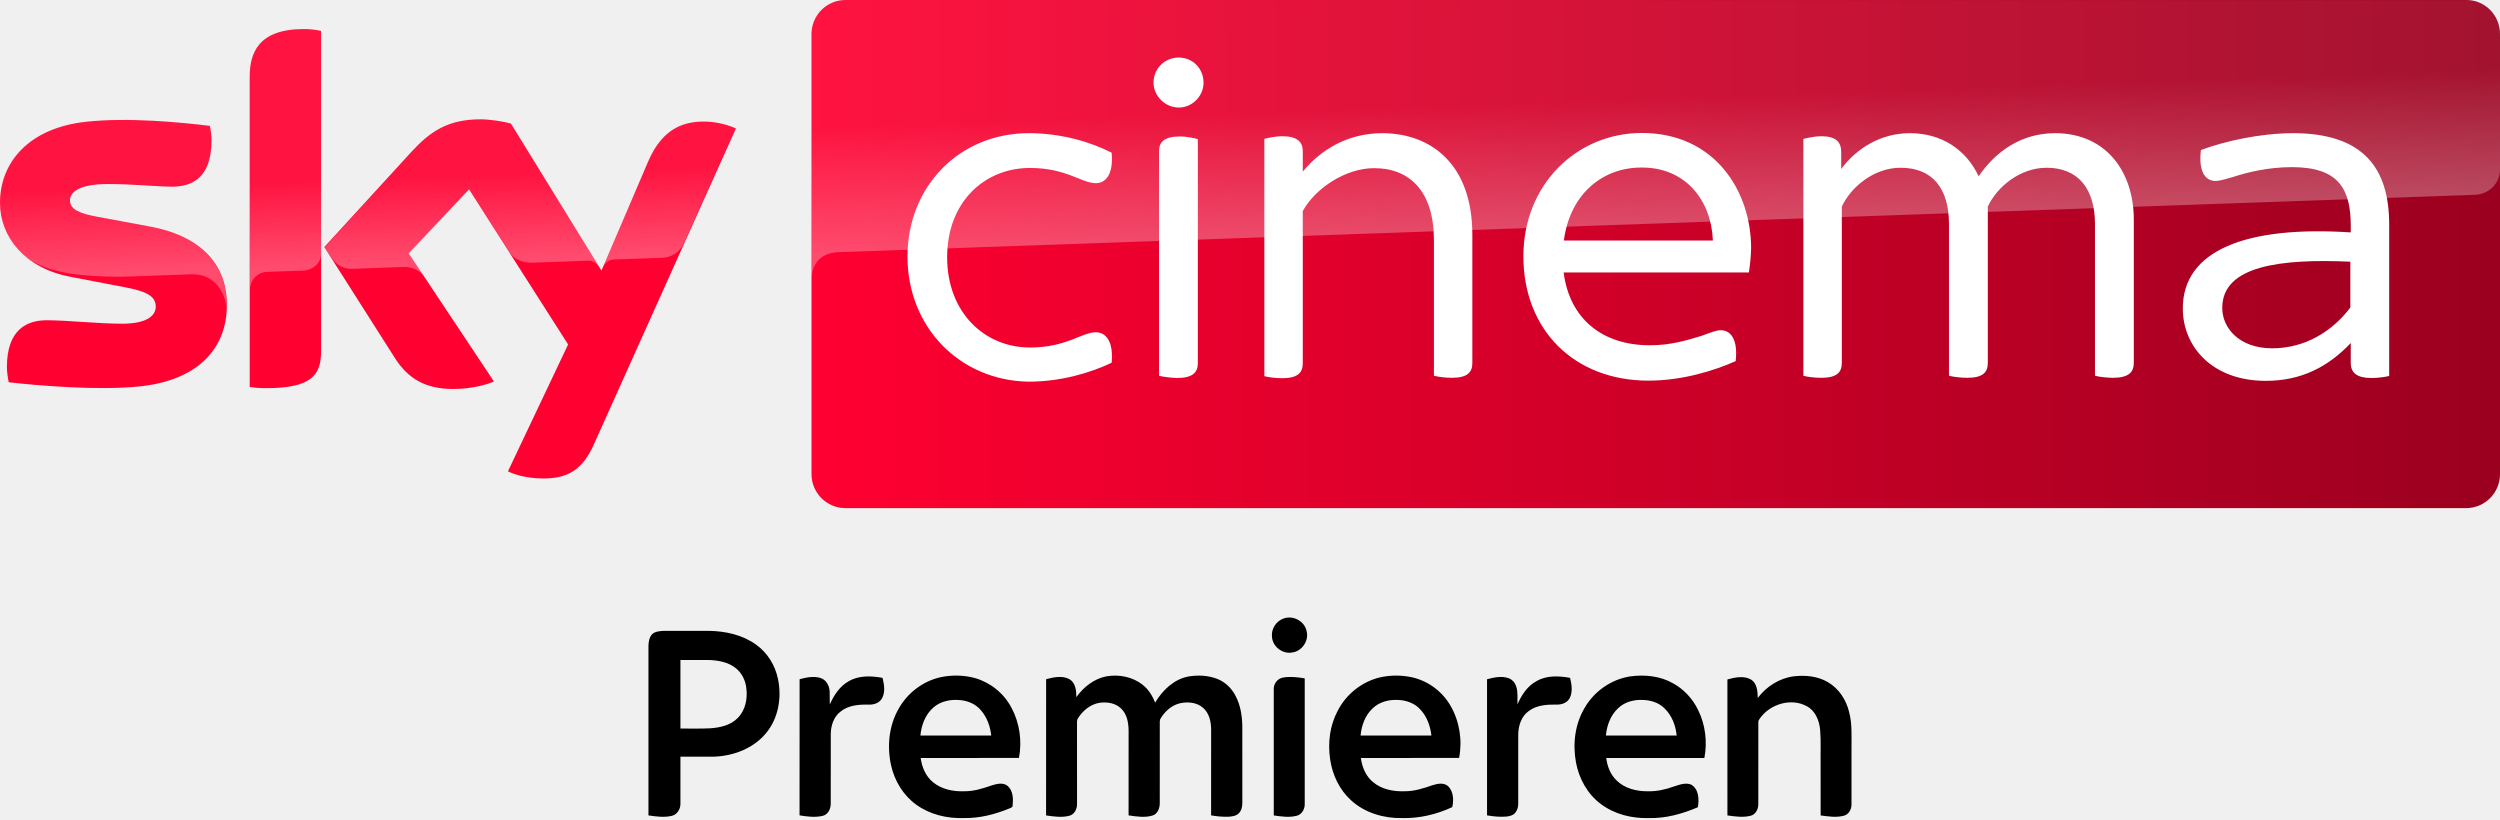
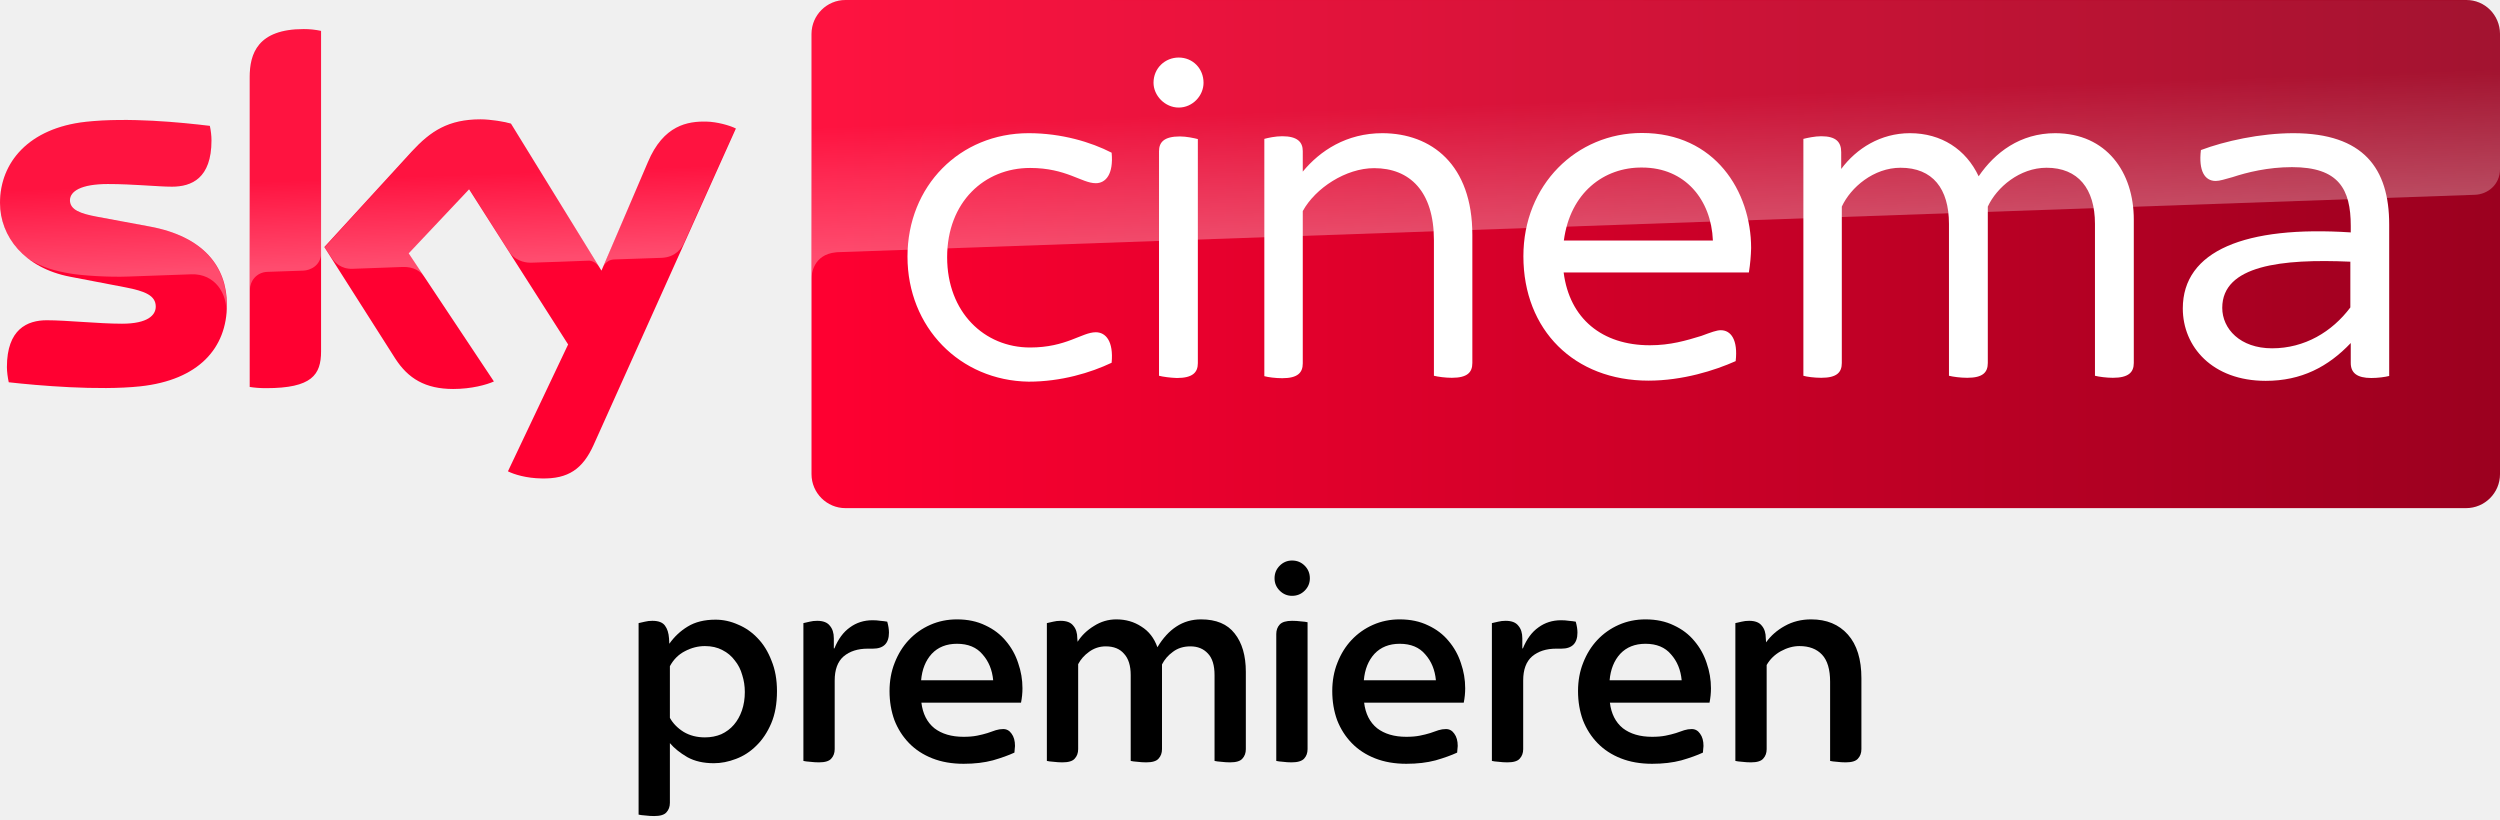
- <svg xmlns="http://www.w3.org/2000/svg" viewBox="0 0 801.08 262.5">
+ <svg xmlns="http://www.w3.org/2000/svg" xmlns:xlink="http://www.w3.org/1999/xlink" viewBox="0 0 801.08 262.5">
  <g transform="translate(26.208 .743)">
    <g transform="matrix(.65155 0 0 .65155 -36.04599 -108.1837)">
      <path d="M126.7 314.7c0 21.5-14 37.1-42.6 40.2-20.6 2.2-50.5-.4-64.7-2-.5-2.3-.9-5.2-.9-7.5 0-18.7 10.1-23 19.6-23 9.9 0 25.5 1.7 37 1.7 12.8 0 16.6-4.3 16.6-8.4 0-5.4-5.1-7.6-15-9.5L49.6 301c-22.5-4.3-34.5-19.8-34.5-36.3 0-20 14.2-36.8 42.2-39.9 21.1-2.3 46.9.3 61 2 .5 2.4.8 4.7.8 7.2 0 18.7-9.9 22.7-19.4 22.7-7.3 0-18.6-1.3-31.6-1.3-13.2 0-18.6 3.6-18.6 8 0 4.7 5.2 6.6 13.4 8.1l25.8 4.8c26.6 4.9 38 19.9 38 38.4m46.3 23c0 11.5-4.5 18.1-27 18.1-3 0-5.6-.2-8.1-.6V202.9c0-11.6 3.9-23.7 26.6-23.7 2.9 0 5.8.3 8.5.9zm91.9 59c3 1.5 9 3.4 16.6 3.5 13.1.3 20.2-4.7 25.5-16.4l70-155.7c-2.9-1.5-9.3-3.3-14.5-3.4-9-.2-21.1 1.6-28.8 20L310.9 298l-44.5-72.3c-2.9-.9-9.9-2.1-15-2.1-15.8 0-24.5 5.8-33.6 15.6l-43.2 47.2 34.8 54.7c6.4 10 14.9 15.1 28.6 15.1 9 0 16.5-2.1 20-3.7l-41.9-63 29.7-31.5 48.7 76.3z" fill="#ff0031" />
      <linearGradient id="A" x1="414.37" x2="1244.631" y1="289.839" y2="289.839" gradientUnits="userSpaceOnUse">
        <stop stop-color="#ff0031" offset="0" />
        <stop stop-color="#9b001f" offset="1" />
      </linearGradient>
      <path d="M1228 164.9H430.9c-9.2 0-16.7 7.5-16.7 16.7v216.5c0 9.2 7.5 16.7 16.7 16.7h797c9.2 0 16.7-7.5 16.7-16.7V181.5c-.1-9.2-7.4-16.6-16.6-16.6" fill="url(#A)" />
      <linearGradient id="B" x1="197.483" x2="194.588" y1="295.135" y2="212.243" gradientUnits="userSpaceOnUse">
        <stop stop-color="#fff" offset="0" />
        <stop stop-color="#fff" stop-opacity=".25" offset=".515" />
      </linearGradient>
      <path d="M138 202.9v104.5c0-4.2 3.2-8.6 8.6-8.8l17.6-.6c3.5-.1 8.8-2.5 8.9-8.9v-109c-2.7-.6-5.6-.9-8.5-.9-22.7.1-26.6 12.1-26.6 23.7m80 36.4l-43.2 47.2 3.5 5.4c1.5 2 4.4 5.4 10.2 5.2l24.6-.9c5.4-.2 8.8 2.1 10.9 4.9l-7.7-11.6L246 258l19.9 31.3c3.6 4.7 9 4.8 10.2 4.8 1 0 27.2-.9 28.3-1 1.8-.1 3.9.9 5.5 3.2l-43.3-70.4c-2.9-.9-9.9-2.1-15-2.1-15.8-.1-24.5 5.6-33.6 15.5M57.3 224.8c-28 3.1-42.2 19.8-42.2 39.9 0 10.3 4.7 20.2 13.7 27.3 6.8 4.5 13.8 6.2 20.7 7.4 5.7 1 19 1.9 28.9 1.5l30.8-1.1c11.6-.4 17.8 9.5 17.2 19.4v-.5c.1-1.3.2-2.6.2-3.9 0-18.5-11.4-33.6-37.9-38.5l-25.8-4.8c-8.3-1.4-13.4-3.4-13.4-8.1 0-4.4 5.5-8.1 18.6-8.1 13 0 24.3 1.3 31.6 1.3 9.5 0 19.4-4 19.4-22.7 0-2.5-.3-4.8-.8-7.2-10.1-1.2-26.3-2.9-42.4-2.9-6.3.1-12.6.4-18.6 1m276.2 19.9l-22.1 52.1c0-.1 1.4-4.1 5.7-4.3l23.4-.8c7.1-.3 9.9-5.1 10.7-6.7l25.6-57.1c-2.9-1.5-9.3-3.3-14.5-3.4h-1.1c-8.9.1-20.3 2.5-27.7 20.2" fill="url(#B)" opacity=".3" enable-background="new" />
      <linearGradient id="C" x1="830.555" x2="826.25" y1="276.73" y2="153.473" gradientUnits="userSpaceOnUse">
        <stop stop-color="#fff" offset="0" />
        <stop stop-color="#fff" stop-opacity=".25" offset=".515" />
      </linearGradient>
      <path d="M430.9 164.9c-9.2 0-16.7 7.5-16.7 16.7v120.2c0-1.8.7-11.7 12-12.8 0 0 .6-.1 1.6-.1l804.4-28.2c6.3-.2 12.4-4.9 12.4-12.7v-66.3c0-9.2-7.5-16.7-16.7-16.7z" fill="url(#C)" opacity=".3" enable-background="new" />
      <g fill="#fff">
        <path d="M1190.1 275.3v74.5c-2 .5-5.4 1-8.8 1-7 0-10.1-2.5-10.1-7.4v-9.8c-11.1 11.7-24.3 18.6-41.8 18.6-26.3 0-40.8-16.8-40.8-35.6 0-28.4 30.7-40.8 82.6-37.4V276c0-18.1-5.9-28.9-28.9-28.9-11.9 0-22.2 2.6-29.2 4.9-3.6 1-6.4 1.9-8.3 1.9-5.4 0-8.5-4.9-7.3-15.2 11.7-4.4 29.2-8.3 45.6-8.3 34.3.1 47 17.2 47 44.9m-19.1 40.8v-22.5c-33.8-1.5-63 1.8-63 22.7 0 10.3 8.8 19.9 24.5 19.9 16 0 29.5-8.1 38.5-20.1m-709.6-25c0-34.8 25.8-60.7 59.6-60.7 16.2 0 30.7 4.4 40.8 9.6 1 10.6-2.9 15-7.8 15-6.9 0-14.5-7.5-32.3-7.5-22.5 0-40.8 16.8-40.8 43.9s18.3 44.4 40.8 44.4c17.8 0 25.5-7.5 32.3-7.5 4.9 0 8.8 4.4 7.8 15-10.3 4.9-24.8 9.3-40.8 9.3-33.8-.5-59.6-26.7-59.6-61.5m413.8 7.8h-91.1c2.9 22.7 18.9 35.8 42.4 35.8 10.1 0 17.8-2.3 25.3-4.6 4.9-1.8 7.5-2.8 9.6-2.8 4.9 0 8.5 4.6 7.3 15.2-10.3 4.6-26.1 9.6-42.9 9.6-36.4 0-61.5-24.8-61.5-61.2 0-35.1 26.1-60.6 58.3-60.6 35.9 0 53.7 28.7 53.7 56.6-.1 3.7-.4 7.6-1.1 12m-91-15.7h73.3c-.8-20.1-13.7-35.9-34.8-35.9-18.8-.2-35.4 12.4-38.5 35.9m-201.8-77.6c0-7.2 5.7-12.4 12.4-12.4 6.9 0 12.2 5.4 12.2 12.4 0 6.4-5.4 12.2-12.2 12.2s-12.4-5.9-12.4-12.2m2.7 144.1V239.3c0-4.4 2.4-7.3 10.3-7.3 3.1 0 6.9.8 8.8 1.3v110.2c0 4.6-2.6 7.3-10.3 7.3-3.2-.1-6.9-.6-8.8-1.1" />
        <path d="M1064.5 272.9v70.5c0 4.6-2.6 7.3-10.3 7.3-3.1 0-6.9-.5-8.8-1V275c0-17.3-8.3-27.6-23.8-27.6-13.2 0-24.5 9.6-28.9 19.1v76.9c0 4.6-2.4 7.3-10.1 7.3-3.4 0-7-.5-9-1V275c0-17.3-8-27.6-23.8-27.6-13.2 0-24.5 9.6-28.9 19.1v76.9c0 4.6-2.4 7.3-10.1 7.3-3.4 0-7.2-.5-8.8-1V233.2c2-.5 5.7-1.3 8.8-1.3 7.3 0 9.8 2.9 9.8 7.8v8.3c7.5-10.1 19.4-17.6 33.8-17.6 15.5 0 27.6 8 33.8 21.2 8-11.7 20.4-21.2 37.7-21.2 25.2.1 38.6 19.2 38.6 42.5m-325.3 7.5v63c0 4.6-2.4 7.3-10.1 7.3-3.1 0-6.9-.5-8.8-1V283c0-24-11.9-35.4-29.4-35.4-13.9 0-28.9 9.8-35.1 21.1v74.9c0 4.6-2.5 7.3-10.1 7.3-3.4 0-7-.5-8.8-1V233.2c1.8-.5 5.4-1.3 8.8-1.3 7.5 0 10.1 2.9 10.1 7.3v10.1c8.5-10.3 21.5-18.9 39.2-18.9 24.1.1 44.2 15.4 44.2 50" />
      </g>
    </g>
-     <path d="M537.041 222.893c2.762-3.656 6.93-6.329 11.51-6.92 3.712-.429 7.665-.073 10.942 1.858 3.537 2.043 5.917 5.722 6.831 9.655 1 3.732.716 7.619.752 11.437l-.004 18.192c-.02 1.485-.878 3.125-2.406 3.511-2.442.67-5.016.248-7.481-.076l-.01-16.334c-.066-3.716.155-7.441-.158-11.143-.271-2.937-1.531-6.078-4.263-7.52-5.026-2.762-11.744-.7-14.994 3.848-.244.379-.574.766-.538 1.244l-.017 26.454c-.02 1.528-.914 3.191-2.495 3.561-2.425.61-4.963.224-7.398-.115l-.004-43.574c2.429-.67 5.237-1.27 7.566.026 1.967 1.234 2.112 3.808 2.165 5.897zm-55.445 3.126c3.061-5.291 8.557-9.109 14.612-10.028 4.634-.618 9.581-.142 13.693 2.228 3.474 1.894 6.263 4.934 7.988 8.481 2.366 4.73 3.031 10.256 2.043 15.435-10.484-.004-20.967-.004-31.448 0 .321 2.631 1.312 5.275 3.256 7.139 2.601 2.631 6.445 3.573 10.047 3.527 2.882.083 5.728-.559 8.425-1.547 1.765-.565 3.764-1.345 5.576-.539 2.386 1.491 2.485 4.72 2.052 7.208-4.971 2.115-10.305 3.622-15.755 3.467-5.407.162-10.979-1.22-15.342-4.511-4.273-3.176-7.007-8.134-7.959-13.326-1.091-5.926-.331-12.321 2.813-17.533m10.725.142c-2.442 2.251-3.652 5.533-3.946 8.782l22.673-.004c-.311-3.209-1.534-6.425-3.883-8.696-1.907-1.95-4.723-2.707-7.384-2.713-2.69-.056-5.486.744-7.46 2.631zm-42.033-9.252c2.181-.582 4.538-1.107 6.752-.393 1.259.377 2.188 1.467 2.591 2.694.618 1.844.331 3.824.41 5.731 1.302-2.961 3.17-5.876 6.111-7.436 3.242-1.874 7.175-1.702 10.738-1.044.509 2.013.856 4.25.017 6.22-.681 1.636-2.545 2.403-4.221 2.347-3.057-.043-6.369.102-8.924 1.996-2.472 1.656-3.444 4.743-3.477 7.595l-.004 22.137c.013 1.028-.258 2.076-.912 2.882-.668.886-1.828 1.157-2.872 1.272-2.076.185-4.164-.043-6.21-.38V216.91zm-34.327-.595c3.444-.783 7.076-.754 10.52.017a19.24 19.24 0 0 1 12.097 9.056c2.902 5.001 3.847 11.075 2.756 16.744-10.494.004-20.991-.004-31.484.004.393 2.918 1.59 5.857 3.926 7.747 2.76 2.31 6.491 3.044 10.008 2.915 3.094.05 6.065-.902 8.95-1.91 1.643-.519 3.758-.982 5.143.35 1.686 1.712 1.785 4.488 1.253 6.656-4.997 2.31-10.513 3.646-16.04 3.497-5.9.126-12.011-1.669-16.403-5.721-3.725-3.368-5.966-8.167-6.676-13.098-.77-5.222-.136-10.748 2.366-15.445 2.677-5.344 7.76-9.426 13.584-10.811m-2.281 9.872c-2.429 2.244-3.622 5.516-3.913 8.752l22.693.004c-.337-3.001-1.391-5.992-3.451-8.246-1.874-2.155-4.786-3.146-7.585-3.166-2.786-.099-5.691.707-7.744 2.657zm-28.688-9.833c2.277-.38 4.611-.102 6.875.268v40.154c.079 1.633-.853 3.421-2.512 3.864-2.423.644-4.971.264-7.407-.093l-.004-40.474c-.066-1.772 1.272-3.467 3.047-3.718zm.198-18.945c3.011-1.031 6.637.886 7.271 4.049.863 3.12-1.54 6.59-4.753 6.891-3.07.516-6.233-2.016-6.339-5.143-.264-2.515 1.438-5.02 3.821-5.797zm-56.929 18.578c4.009-.704 8.395.096 11.621 2.667 1.904 1.451 3.193 3.55 4.039 5.761 2.363-3.956 5.995-7.509 10.672-8.388 3.094-.519 6.379-.37 9.32.797 2.449.978 4.459 2.895 5.681 5.215 1.672 3.021 2.218 6.521 2.274 9.932l.007 24.474c.013 1.22-.235 2.552-1.15 3.427-.823.826-2.043 1.001-3.153 1.081-1.91.086-3.827-.093-5.705-.426l.007-27.584c-.01-2.485-.625-5.212-2.594-6.891-1.986-1.732-4.835-2.003-7.324-1.458-2.634.582-4.806 2.499-6.19 4.753-.486.668-.317 1.52-.344 2.29l-.007 24.815c.056 1.649-.615 3.609-2.343 4.138-2.485.73-5.136.311-7.648-.066l.007-27.26c-.033-2.505-.542-5.248-2.456-7.027-1.821-1.755-4.551-2.128-6.964-1.765-2.826.496-5.212 2.462-6.732 4.829-.522.674-.357 1.553-.38 2.343l.01 25.109c.076 1.649-.816 3.517-2.535 3.92-2.419.602-4.958.225-7.387-.129l.017-43.664c2.426-.618 5.202-1.249 7.522.033 1.927 1.177 2.178 3.682 2.155 5.724 2.31-3.209 5.638-5.86 9.581-6.65zm-53.116.274c3.632-.77 7.469-.701 11.059.268a19.32 19.32 0 0 1 11.68 9.472c2.628 4.885 3.451 10.685 2.413 16.129-10.497.007-20.994-.007-31.491.007.387 2.895 1.573 5.807 3.877 7.701 2.733 2.314 6.442 3.077 9.945 2.961 3.123.063 6.128-.886 9.039-1.907 1.629-.509 3.708-.992 5.11.294 1.679 1.577 1.715 4.095 1.487 6.227.053.535-.549.661-.909.849-4.66 1.927-9.654 3.229-14.731 3.123-5.344.178-10.857-1.107-15.23-4.28-4.164-2.994-6.974-7.641-8.074-12.619-1.339-6.085-.711-12.741 2.456-18.181 2.803-5.011 7.754-8.782 13.369-10.044m-2.218 9.664c-2.608 2.244-3.903 5.655-4.204 9.016h22.693c-.324-2.942-1.348-5.87-3.328-8.114-1.6-1.904-4.019-2.978-6.465-3.219-3.041-.337-6.339.261-8.696 2.317zm-42.917-9.029c2.228-.592 4.65-1.114 6.894-.321 1.682.605 2.591 2.413 2.733 4.105l.046 4.33c1.302-2.968 3.173-5.847 6.065-7.466 3.262-1.914 7.238-1.742 10.831-1.087.532 2.105.922 4.482-.119 6.498-.8 1.52-2.611 2.158-4.247 2.076-3.11-.063-6.504.172-9.033 2.198-2.178 1.619-3.117 4.399-3.179 7.027l-.017 22.537c.023 1.672-.899 3.54-2.657 3.907-2.413.552-4.925.205-7.337-.175l.02-43.627zm-47.266-14.414c.995-.935 2.459-.998 3.748-1.081h14.506c5.324.093 10.811 1.299 15.17 4.488 3.563 2.585 6.012 6.564 6.894 10.861 1.302 6.028.152 12.781-3.913 17.557-4.026 4.799-10.348 7.185-16.502 7.403-3.609.023-7.215-.004-10.824.01v15.045c.056 1.712-1.025 3.503-2.753 3.913-2.459.588-5.024.215-7.493-.139v-54.385c.03-1.289.274-2.684 1.167-3.672m9.079 8.253v21.972c3.173-.033 6.349.089 9.519-.079 3.176-.212 6.59-.958 8.874-3.341 2.446-2.469 3.17-6.187 2.72-9.542-.271-2.505-1.481-4.954-3.513-6.494-2.479-1.914-5.708-2.446-8.762-2.515a2575.75 2575.75 0 0 0-8.838 0z" />
+     <path d="M183.386 260.745q-1.38 0-2.852-.184-1.38-.092-2.116-.276v-61.364q1.012-.276 2.024-.46 1.104-.276 2.392-.276 2.944 0 4.048 1.564 1.104 1.472 1.288 4.048l.092 1.748q2.392-3.404 5.888-5.52 3.588-2.208 8.924-2.208 3.68 0 7.176 1.564 3.588 1.472 6.348 4.416 2.76 2.852 4.416 7.176 1.748 4.232 1.748 9.752 0 5.98-1.84 10.304-1.84 4.324-4.784 7.176-2.852 2.852-6.532 4.232-3.588 1.38-7.084 1.38-4.968 0-8.464-1.932-3.496-2.024-5.612-4.508v19.136q0 1.84-1.104 3.036-1.012 1.196-3.956 1.196zm16.284-25.208q2.852 0 5.244-1.012 2.392-1.104 4.048-3.036 1.656-1.932 2.576-4.6.92-2.668.92-5.888 0-2.852-.828-5.428-.736-2.668-2.392-4.692-1.564-2.116-3.956-3.312-2.392-1.288-5.612-1.288-3.312 0-6.44 1.656-3.036 1.564-4.784 4.784v16.56q1.472 2.668 4.416 4.508 2.944 1.748 6.808 1.748z" />
+     <use xlink:href="#E" />
+     <use xlink:href="#F" />
+     <path d="M314.21 243.541q-1.38 0-2.852-.184-1.38-.092-2.116-.276v-44.16q1.012-.276 2.024-.46 1.104-.276 2.392-.276 2.852 0 4.048 1.564 1.288 1.472 1.288 4.048l.092 1.104q1.932-3.036 5.244-5.06 3.312-2.116 7.176-2.116 4.508 0 8.004 2.3 3.588 2.208 5.152 6.624 2.668-4.416 6.072-6.624 3.496-2.3 7.912-2.3 7.268 0 10.764 4.508 3.588 4.508 3.588 12.328v24.748q0 1.84-1.104 3.036-1.012 1.196-3.956 1.196-1.38 0-2.852-.184-1.38-.092-2.116-.276v-27.508q0-4.692-2.116-6.9-2.116-2.3-5.612-2.3-3.312 0-5.612 1.748-2.3 1.656-3.496 4.048v27.14q0 1.84-1.104 3.036-1.012 1.196-3.956 1.196-1.38 0-2.852-.184-1.38-.092-2.116-.276v-27.508q0-4.508-2.116-6.808-2.024-2.392-5.888-2.392-2.944 0-5.336 1.748-2.3 1.656-3.496 3.956v27.232q0 1.84-1.104 3.036-1.012 1.196-3.956 1.196zm73.416 0q-1.38 0-2.76-.184-1.38-.092-2.116-.276v-40.664q0-1.84 1.104-3.036 1.104-1.196 3.956-1.196 1.472 0 2.852.184 1.38.092 2.116.276v40.664q0 1.84-1.104 3.036-1.104 1.196-4.048 1.196zm.184-53.36q-2.3 0-3.956-1.656-1.656-1.656-1.656-3.956 0-2.392 1.656-4.048 1.656-1.656 3.956-1.656 2.392 0 4.048 1.656 1.656 1.656 1.656 4.048 0 2.3-1.656 3.956-1.656 1.656-4.048 1.656z" />
+     <use xlink:href="#F" x="141.864" />
+     <use xlink:href="#E" x="220.616" />
+     <use xlink:href="#F" x="220.616" />
+     <path d="M534.826 243.541q-1.38 0-2.852-.184-1.38-.092-2.116-.276v-44.16q1.012-.276 2.024-.46 1.104-.276 2.392-.276 2.852 0 4.048 1.564 1.288 1.472 1.288 4.048l.092 1.288q2.3-3.22 5.98-5.244 3.772-2.116 8.464-2.116 7.452 0 11.776 4.876 4.324 4.876 4.324 13.984v22.724q0 1.84-1.104 3.036-1.012 1.196-3.956 1.196-1.38 0-2.852-.184-1.38-.092-2.116-.276v-25.392q0-5.888-2.576-8.648-2.576-2.76-7.268-2.76-2.944 0-5.98 1.656-2.944 1.656-4.508 4.416v26.956q0 1.84-1.104 3.036-1.012 1.196-3.956 1.196z" />
  </g>
+   <defs>
+     <path id="E" d="M236.194 243.541q-1.38 0-2.852-.184-1.38-.092-2.116-.276v-44.16q1.012-.276 2.024-.46 1.104-.276 2.392-.276 2.852 0 4.048 1.564 1.288 1.472 1.288 4.048v3.22h.184q1.84-4.508 4.968-6.716 3.128-2.3 7.268-2.3 1.38 0 2.484.184 1.196.092 2.208.276.552 1.932.552 3.496 0 5.152-5.152 5.152h-1.656q-4.784 0-7.728 2.484-2.852 2.484-2.852 7.728v21.988q0 1.84-1.104 3.036-1.012 1.196-3.956 1.196z" />
+     <path id="F" d="M282.562 244.001q-5.612 0-10.028-1.748-4.416-1.748-7.452-4.876-3.036-3.128-4.692-7.36-1.564-4.324-1.564-9.292 0-4.968 1.656-9.108 1.656-4.232 4.508-7.268 2.944-3.128 6.9-4.876 3.956-1.748 8.556-1.748 5.152 0 9.108 1.932 3.956 1.84 6.532 4.968 2.668 3.128 3.956 7.084 1.38 3.956 1.38 8.096 0 2.3-.46 4.6h-31.924q.644 5.336 4.14 8.188 3.588 2.76 9.384 2.76 2.484 0 4.324-.368 1.84-.368 3.312-.828 1.472-.552 2.668-.92 1.196-.368 2.392-.368 1.656 0 2.668 1.472 1.104 1.472 1.104 3.956 0 .46-.092 1.012 0 .552-.092 1.104-2.76 1.288-6.9 2.484-4.14 1.104-9.384 1.104zm9.476-26.772q-.46-4.968-3.404-8.28-2.852-3.404-8.188-3.404-5.06 0-8.096 3.22-2.944 3.22-3.404 8.464z" />
+   </defs>
</svg>
